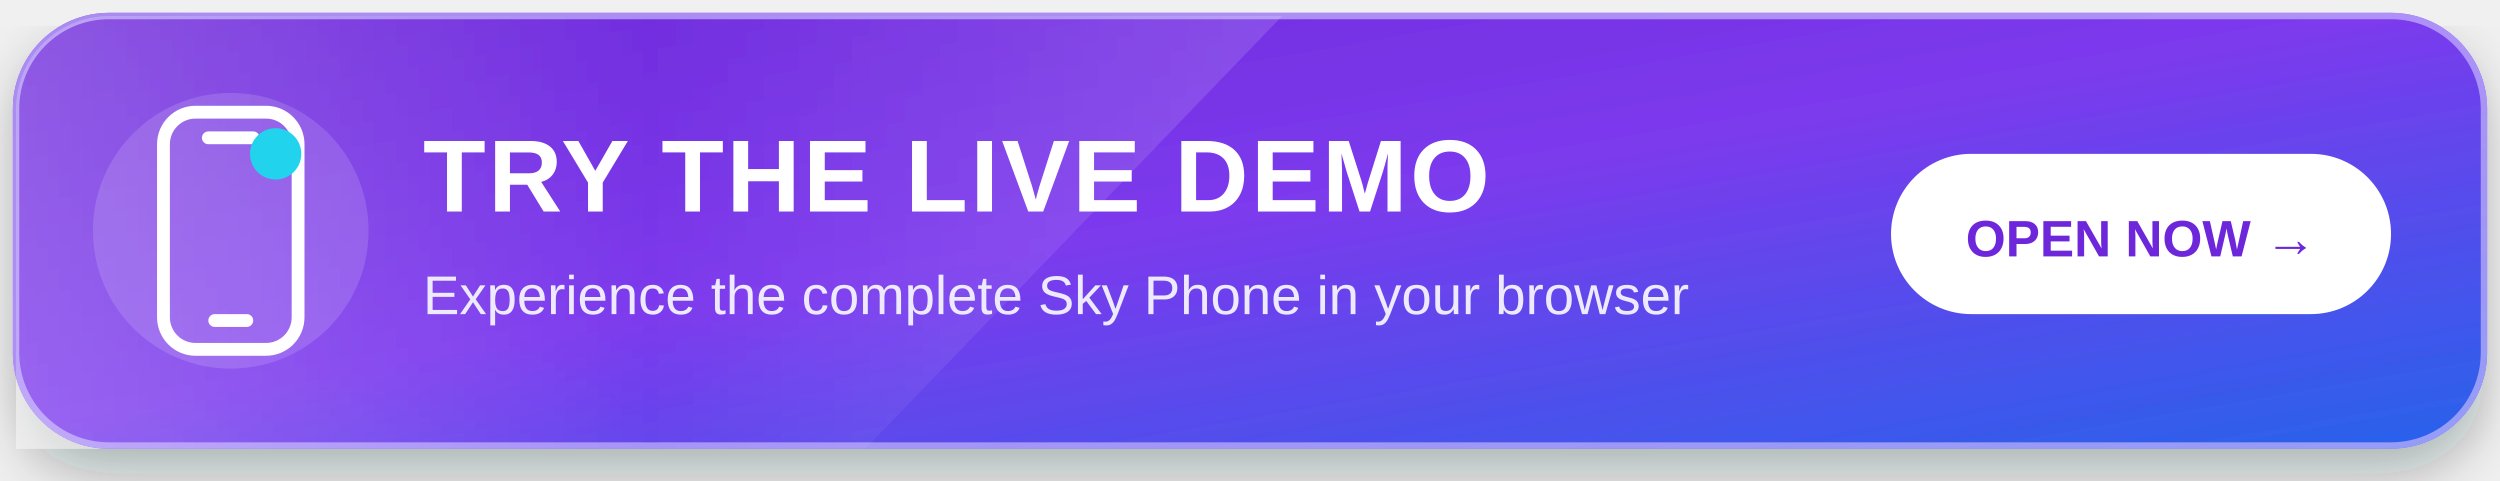
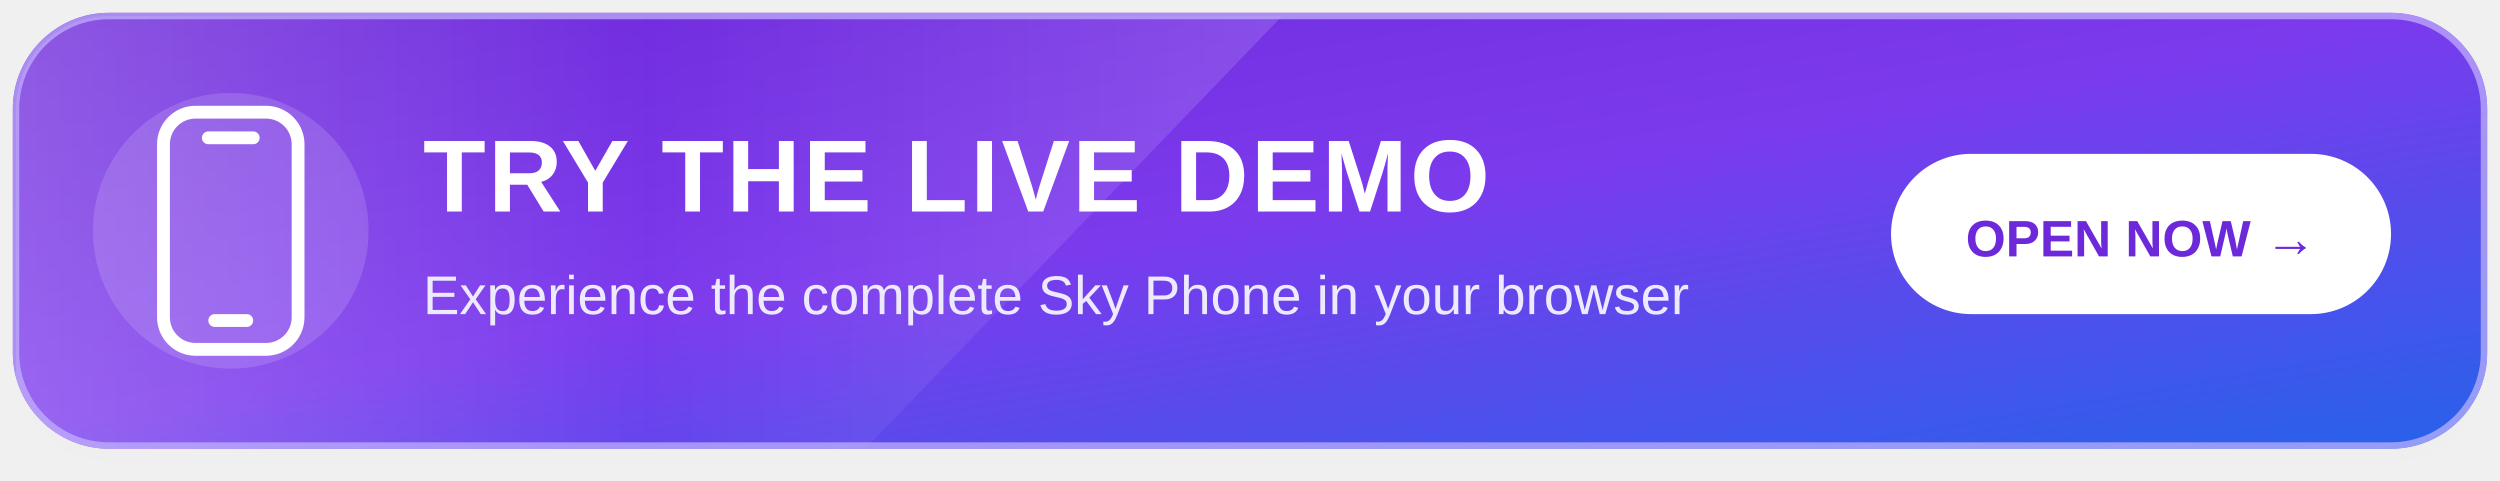
<svg xmlns="http://www.w3.org/2000/svg" width="780" height="150" viewBox="0 0 780 150" role="img" aria-labelledby="title description">
  <defs>
    <linearGradient id="background" x1="0" y1="0" x2="1" y2="1">
      <stop offset="0" stop-color="#6d28d9" />
      <stop offset="0.48" stop-color="#7c3aed" />
      <stop offset="1" stop-color="#2563eb" />
    </linearGradient>
    <linearGradient id="shine" x1="0" y1="0" x2="1" y2="0">
      <stop offset="0" stop-color="#ffffff" stop-opacity="0.22" />
      <stop offset="0.5" stop-color="#ffffff" stop-opacity="0" />
      <stop offset="1" stop-color="#ffffff" stop-opacity="0.14" />
    </linearGradient>
    <filter id="shadow" x="-10%" y="-30%" width="120%" height="170%">
      <feDropShadow dx="0" dy="8" stdDeviation="8" flood-color="#111827" flood-opacity="0.28" />
    </filter>
+     <clipPath id="banner-clip">
+       <rect x="4" y="4" width="772" height="136" rx="30" />
+     </clipPath>
  </defs>
-   <g filter="url(#shadow)">
+   <rect x="4" y="4" width="772" height="136" rx="30" fill="#111827" fill-opacity="0.01" filter="url(#shadow)" />
+   <g clip-path="url(#banner-clip)">
    <rect x="4" y="4" width="772" height="136" rx="30" fill="url(#background)" />
-     <rect x="5" y="5" width="770" height="134" rx="29" fill="none" stroke="#c4b5fd" stroke-opacity="0.7" stroke-width="2" />
    <path d="M34 5H400L270 140H5V34A29 29 0 0 1 34 5Z" fill="url(#shine)" />
    <circle cx="72" cy="72" r="43" fill="#ffffff" fill-opacity="0.14" />
    <rect x="51" y="35" width="42" height="74" rx="10" fill="none" stroke="#ffffff" stroke-width="4" />
    <path d="M65 43h14M67 100h10" stroke="#ffffff" stroke-width="4" stroke-linecap="round" />
-     <circle cx="86" cy="48" r="8" fill="#22d3ee" />
    <text x="132" y="66" fill="#ffffff" font-family="Segoe UI, Arial, sans-serif" font-size="32" font-weight="800" letter-spacing="0.8">TRY THE LIVE DEMO</text>
    <text x="132" y="98" fill="#ede9fe" font-family="Segoe UI, Arial, sans-serif" font-size="17" font-weight="500">Experience the complete Sky Phone in your browser</text>
    <rect x="590" y="48" width="156" height="50" rx="25" fill="#ffffff" />
    <text x="668" y="80" fill="#6d28d9" font-family="Segoe UI, Arial, sans-serif" font-size="16" font-weight="800" text-anchor="middle">OPEN NOW  →</text>
  </g>
+   <rect x="5" y="5" width="770" height="134" rx="29" fill="none" stroke="#c4b5fd" stroke-opacity="0.7" stroke-width="2" />
</svg>
